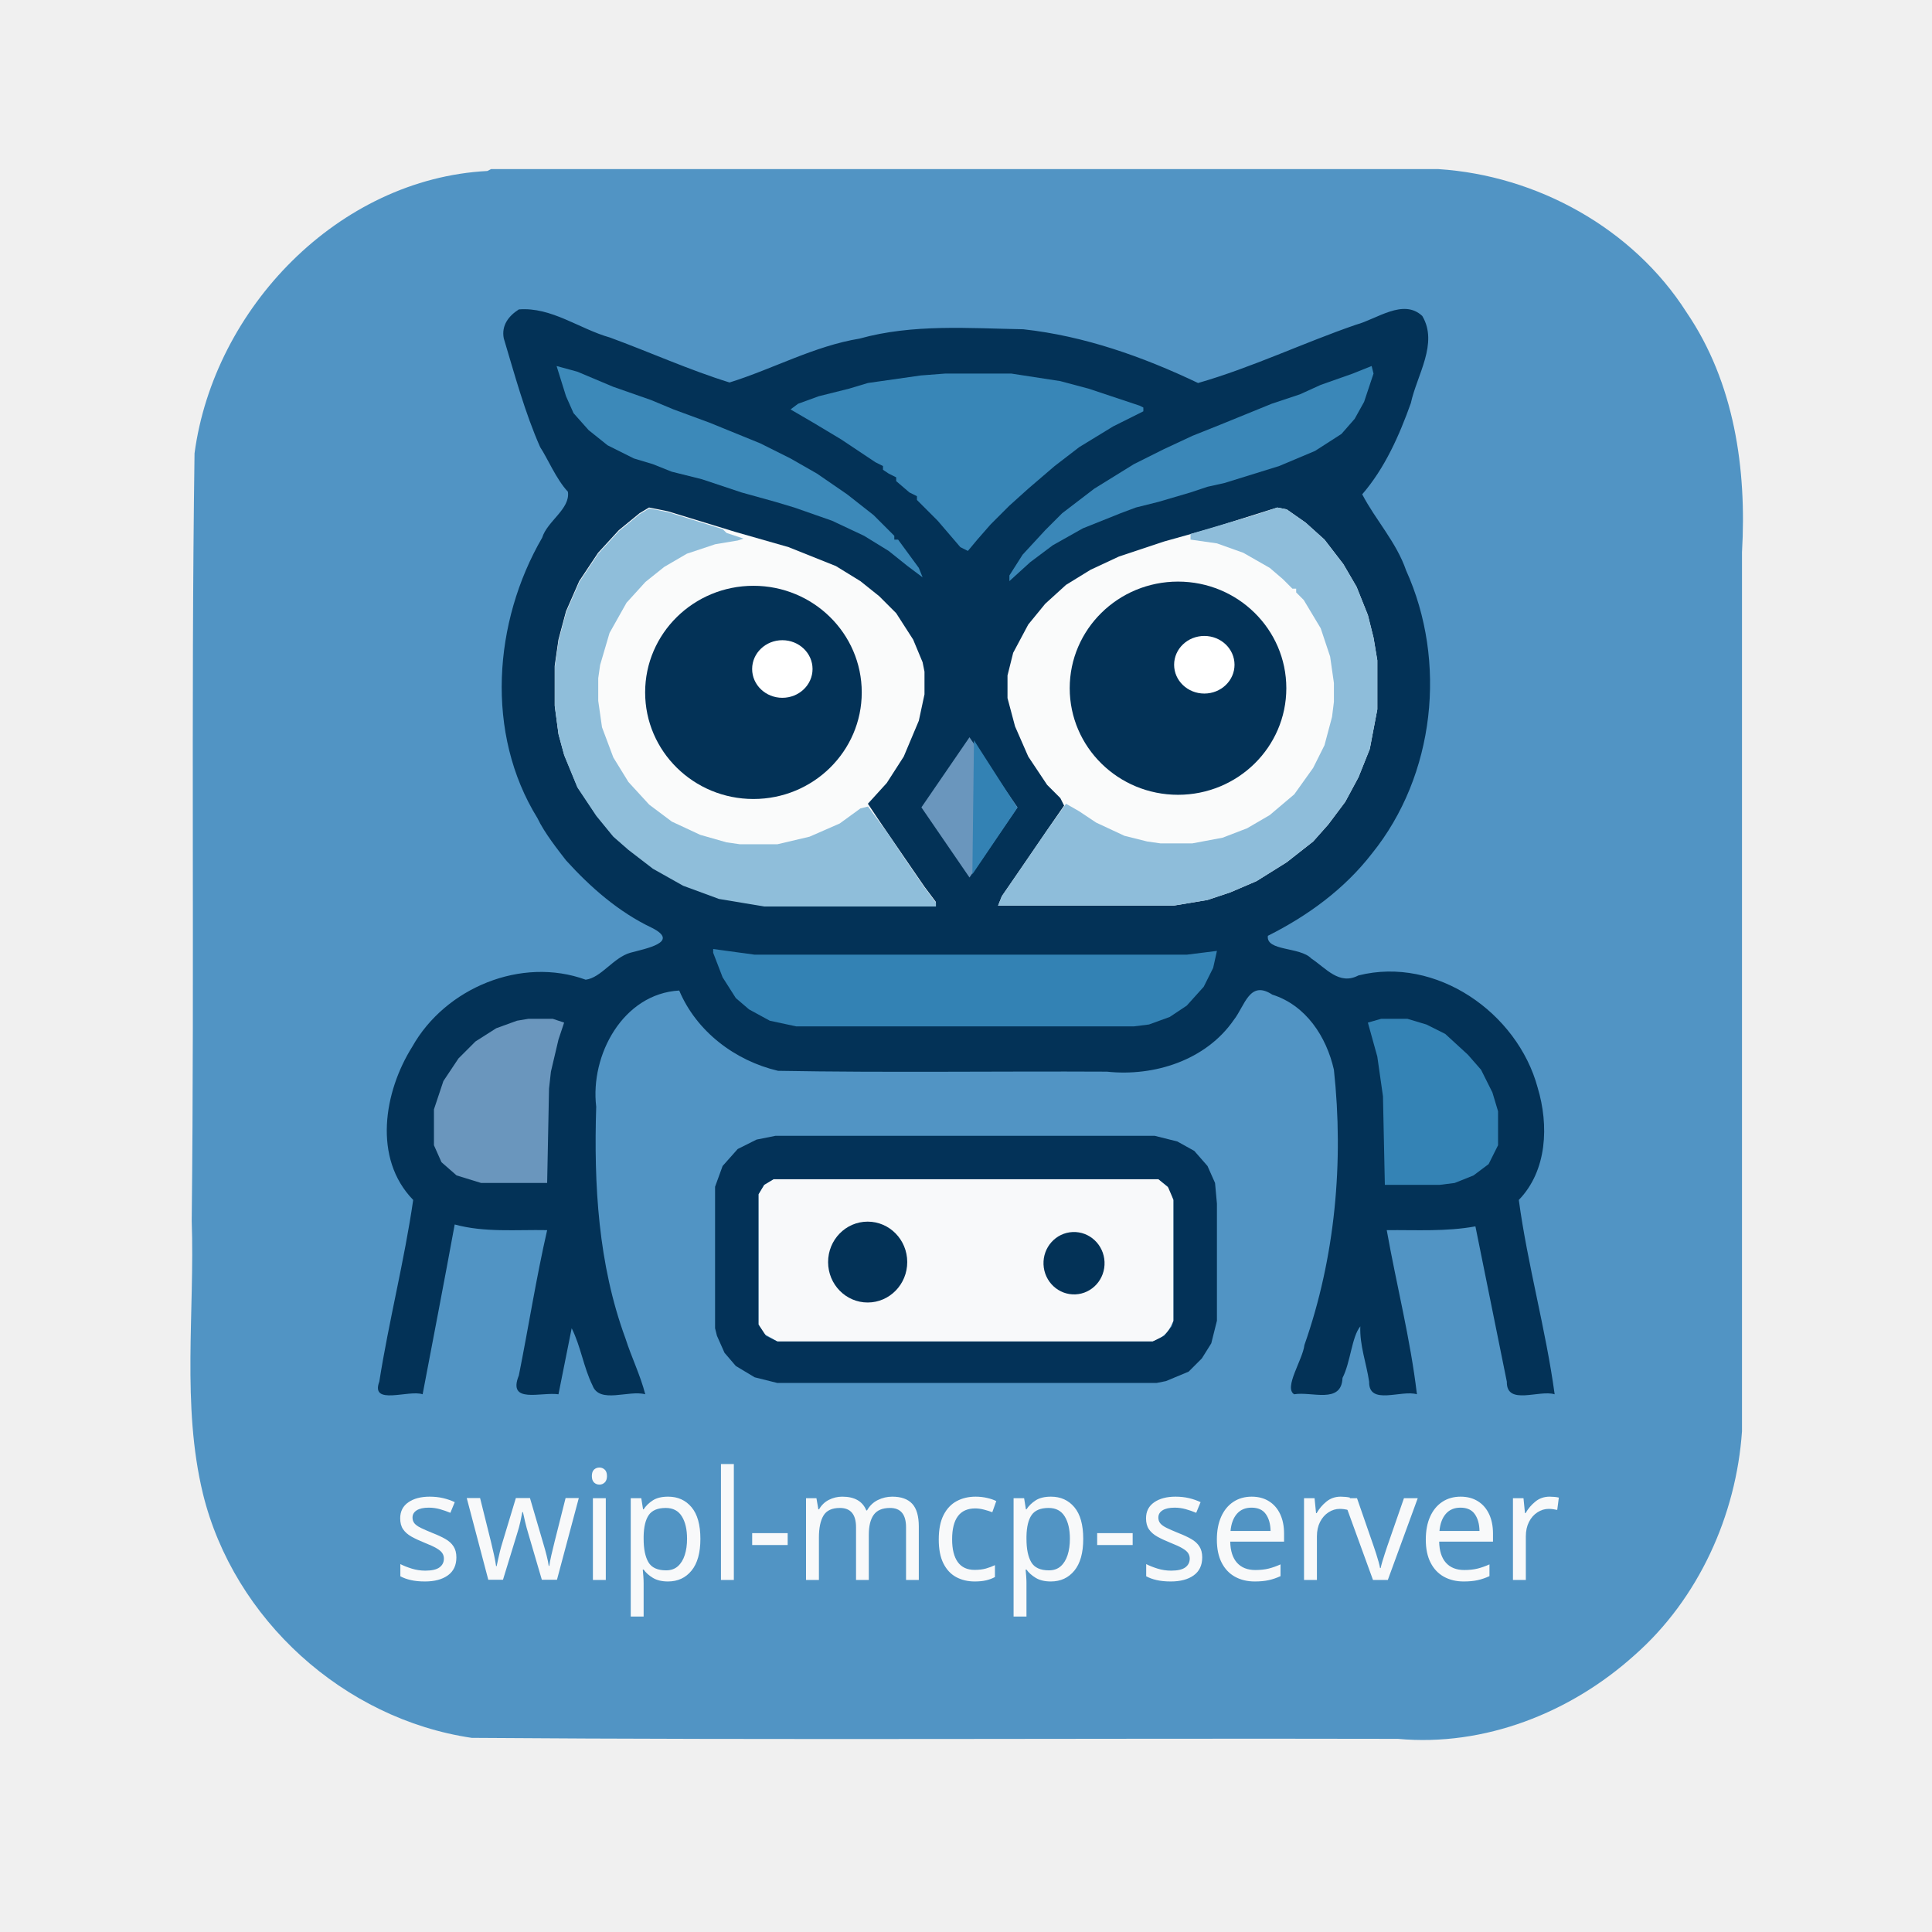
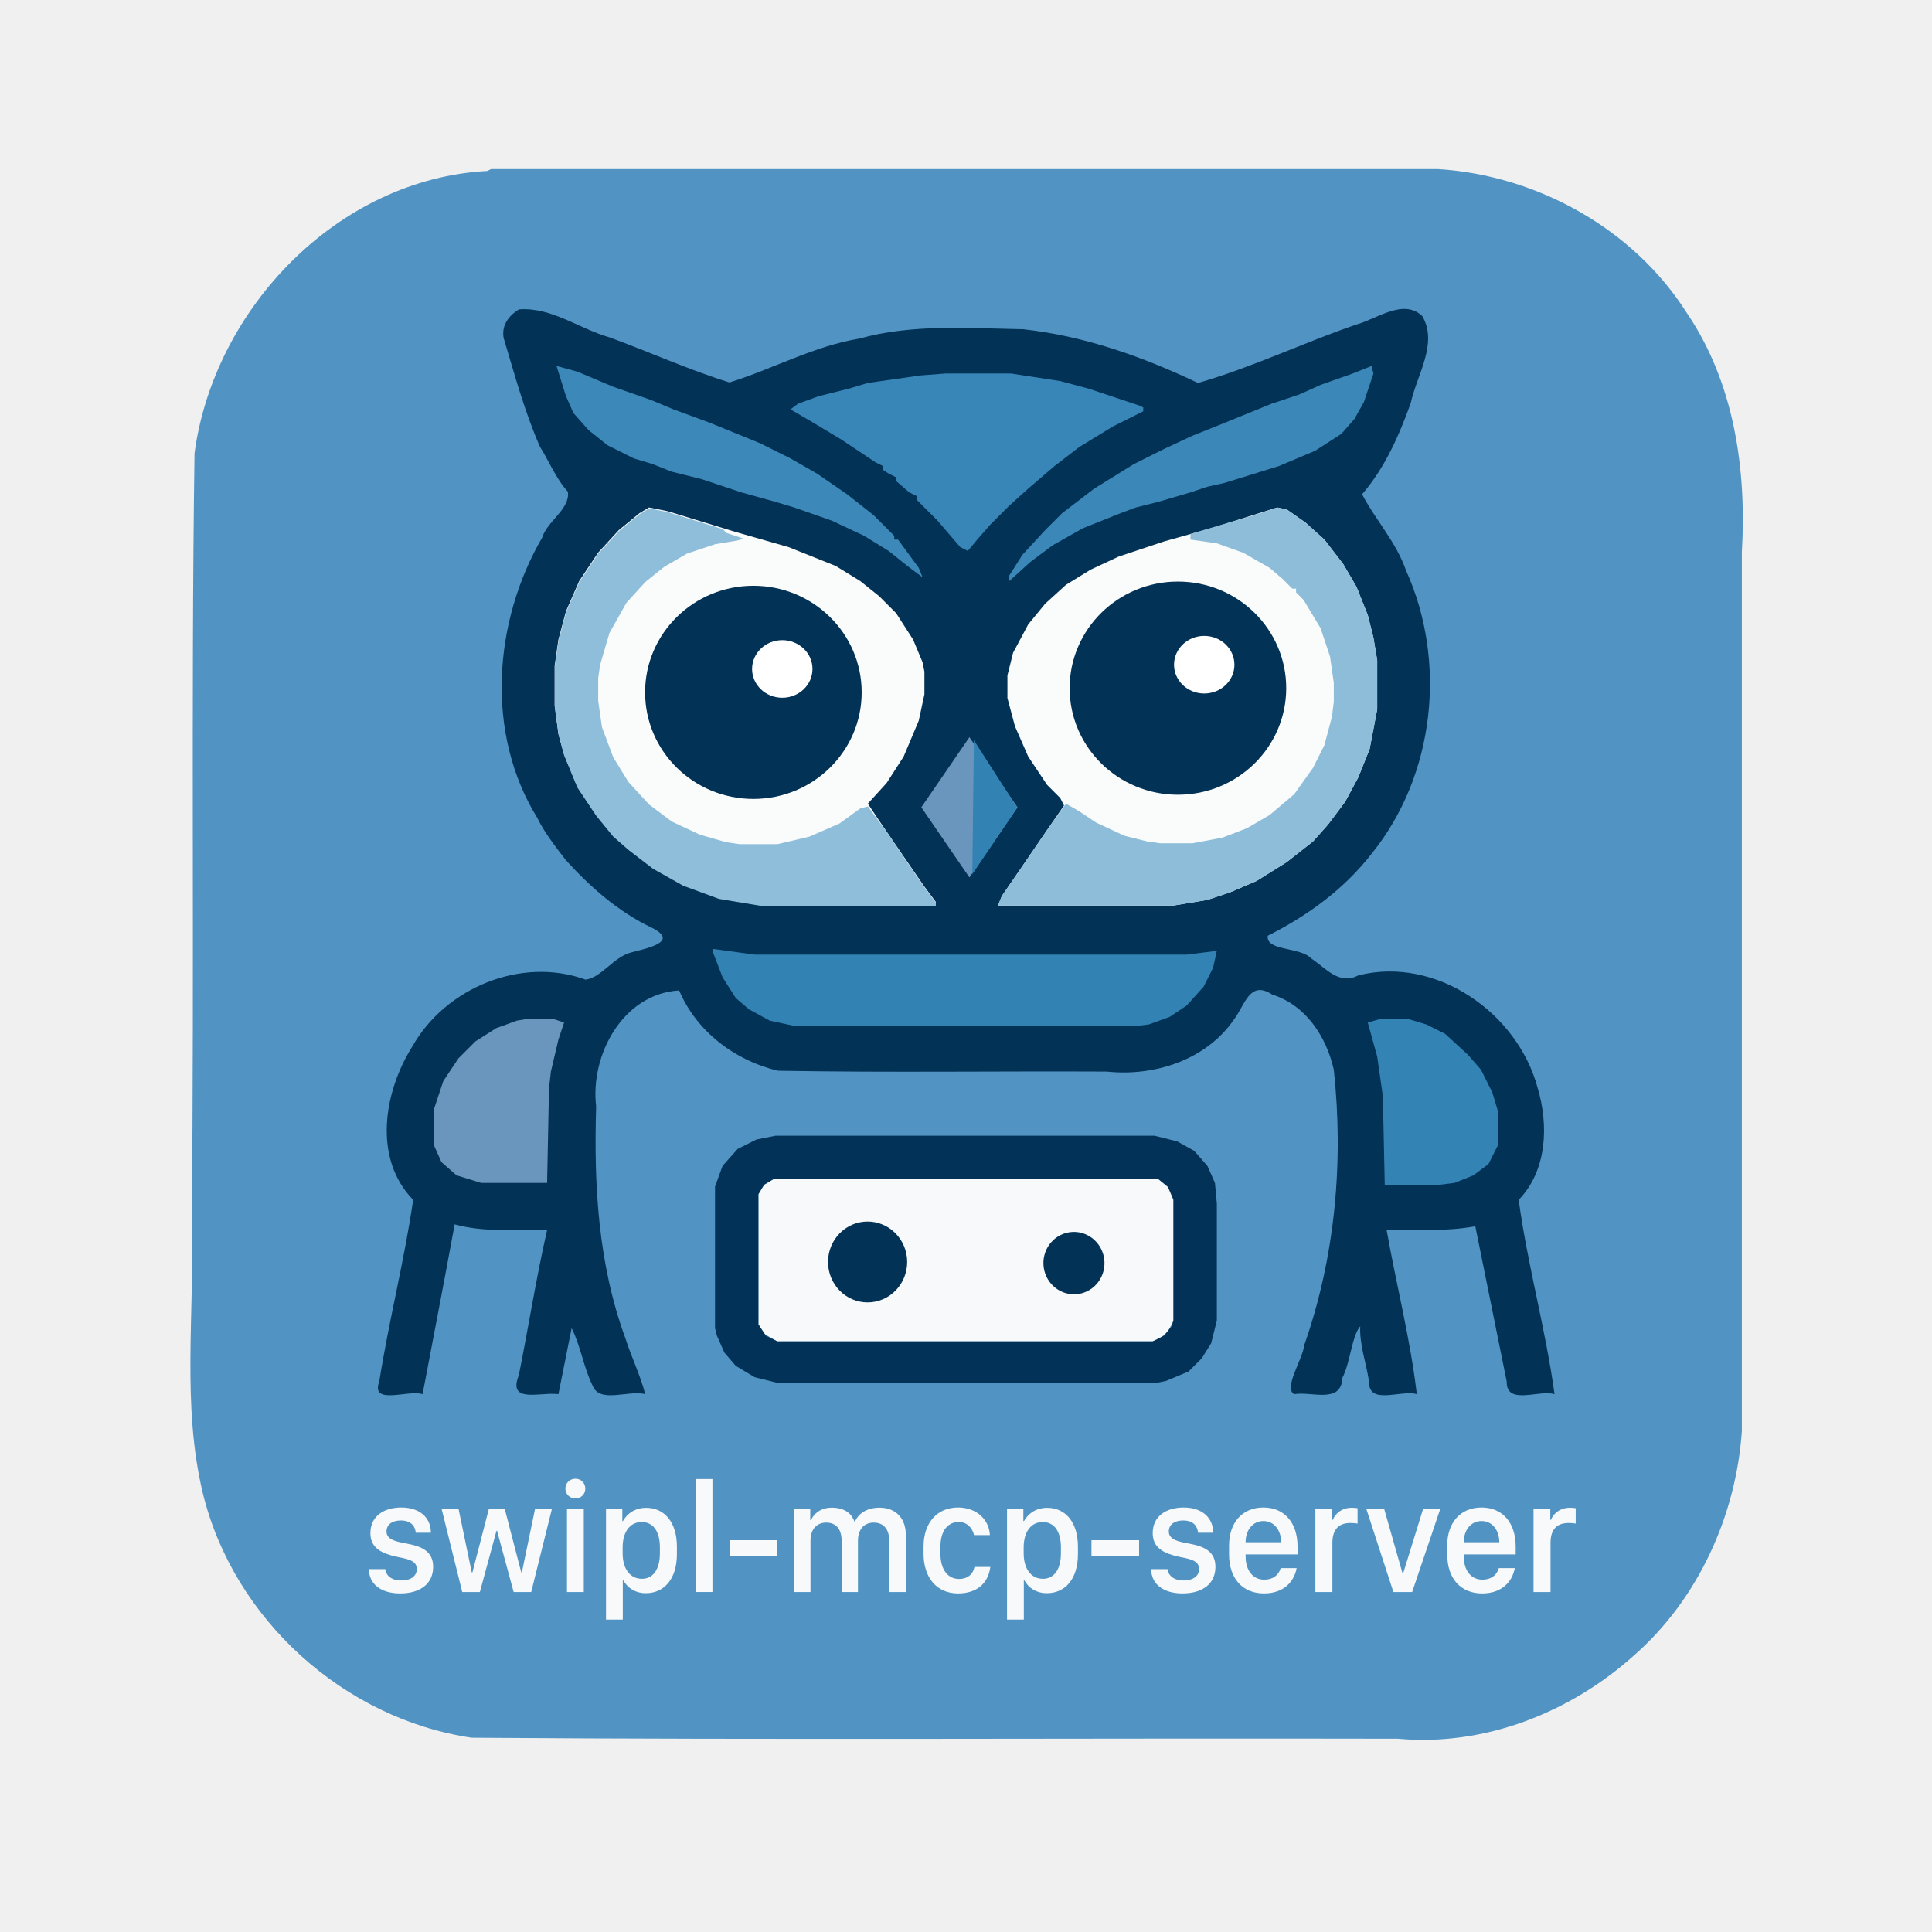
- <svg xmlns="http://www.w3.org/2000/svg" width="100%" height="100%" viewBox="0 0 1024 1024" version="1.1" xml:space="preserve" style="fill-rule:evenodd;clip-rule:evenodd;stroke-linejoin:round;stroke-miterlimit:2;">
-   <g id="path1" transform="matrix(1,0,0,1,0.290749,-1.37445)">
-     <path d="M260,91L762,91C814.268,94.338 865.204,122.334 893.595,166.893C919.011,204.201 925.56,250.022 923,294.105L923,760C919.927,804.589 899.914,848.821 866.107,878.595C832.158,909.21 786.506,927.231 740.591,923C576.988,922.649 413.224,923.701 249.721,922.474C181.989,912.494 123.651,859.678 107.298,793.192C95.853,745.928 102.989,696.701 101.324,648.505C102.832,512.894 100.866,377.226 102.818,241.646C113.121,164.808 179.011,96.152 258,92L260,91Z" style="fill:rgb(81,148,196);fill-rule:nonzero;" />
+ <svg xmlns="http://www.w3.org/2000/svg" width="100%" height="100%" viewBox="0 0 4267 4267" version="1.1" xml:space="preserve" style="fill-rule:evenodd;clip-rule:evenodd;stroke-linejoin:round;stroke-miterlimit:2;">
+   <path id="path1" d="M1084.55,373.44l2091.67,-0c217.784,13.909 430.015,130.56 548.313,316.219c105.898,155.451 133.189,346.374 122.521,530.051l-0,1941.23c-12.806,185.787 -96.193,370.089 -237.053,494.146c-141.456,127.56 -331.673,202.649 -522.985,185.02c-681.681,-1.461 -1364.03,2.923 -2045.29,-2.191c-282.215,-41.585 -525.291,-261.65 -593.428,-538.675c-47.689,-196.934 -17.954,-402.048 -24.891,-602.865c6.283,-565.045 -1.908,-1130.33 6.222,-1695.24c42.931,-320.161 317.473,-606.225 646.593,-623.527l8.334,-4.166Z" style="fill:#5194c4;fill-rule:nonzero;" />
+   <path d="M818.093,3386.21c-0,33.508 26.212,44.967 58.435,52.085c23.541,4.861 44.077,7.986 44.077,27.084c-0,13.542 -10.853,25.174 -34.394,25.174c-20.869,0 -33.391,-10.07 -35.395,-25.001l-36.062,0c-0,32.814 26.713,53.648 69.12,53.648c44.411,-0 72.793,-21.529 72.793,-58.682c0,-34.723 -25.711,-45.314 -58.435,-51.391c-20.035,-3.819 -44.577,-7.465 -44.577,-26.736c-0,-15.452 12.855,-24.306 31.722,-24.306c24.041,-0 31.721,14.236 32.89,27.084l33.392,-0c-0,-32.467 -23.541,-55.731 -65.281,-55.731c-35.729,0 -68.285,17.014 -68.285,56.772Z" style="fill:#f8f9fa;fill-rule:nonzero;" />
+   <path d="M1218.94,3332.57l-37.231,0l-29.051,139.934l-1.502,0l-36.397,-139.934l-35.061,0l-36.23,139.934l-1.669,0l-29.051,-139.934l-37.398,0l45.579,183.511l38.901,0l36.731,-135.419l1.168,-0l36.731,135.419l38.734,0l45.746,-183.511Z" style="fill:#f8f9fa;fill-rule:nonzero;" />
+   <path d="M1248.76,3287.77c-0,12.674 10.017,21.702 22.038,21.702c12.021,0 21.871,-9.028 21.871,-21.702c0,-12.674 -9.85,-21.875 -21.871,-21.875c-12.021,-0 -22.038,9.201 -22.038,21.875Zm3.506,228.304l37.064,0l0,-183.511l-37.064,0l-0,183.511Z" style="fill:#f8f9fa;fill-rule:nonzero;" />
+   <path d="M1426.4,3518.68c40.738,-0 68.62,-31.772 68.62,-86.287l-0,-16.32c-0,-54.862 -28.216,-85.94 -67.785,-85.94c-23.708,0 -41.739,11.806 -51.423,29.341l-1.335,0l-0,-26.91l-36.063,0l-0,244.45l37.064,0l0,-86.46l1.336,0c9.35,16.841 26.713,28.126 49.586,28.126Zm-8.515,-31.772c-26.379,0 -42.741,-21.875 -42.741,-56.598l0,-13.022c0,-33.855 16.195,-55.73 42.074,-55.73c25.21,-0 40.236,20.313 40.236,55.904l0,12.848c0,36.98 -16.028,56.598 -39.569,56.598Z" style="fill:#f8f9fa;fill-rule:nonzero;" />
+   <rect x="1536.42" y="3266.59" width="37.065" height="249.485" style="fill:#f8f9fa;fill-rule:nonzero;" />
+   <rect x="1611.39" y="3401.66" width="105.183" height="34.376" style="fill:#f8f9fa;fill-rule:nonzero;" />
+   <path d="M1753.13,3516.08l36.897,0l0,-113.544c0,-26.563 15.36,-39.758 34.56,-39.758c20.536,0 34.227,12.848 34.227,40.105l-0,113.197l36.063,0l-0,-113.197c-0,-24.306 12.855,-40.105 34.894,-40.105c21.537,0 33.892,14.584 33.892,37.848l-0,115.454l37.064,0l0,-125.176c0,-36.98 -21.537,-61.113 -58.435,-61.113c-29.217,0 -47.582,14.931 -53.76,30.557l-1.502,-0c-6.512,-18.577 -22.874,-30.557 -50.088,-30.557c-25.043,0 -40.403,14.41 -45.579,27.431l-1.837,0l0,-24.653l-36.396,0l-0,183.511Z" style="fill:#f8f9fa;fill-rule:nonzero;" />
+   <path d="M2039.8,3431.7c-0,51.391 28.215,87.503 76.132,87.503c41.072,-0 66.616,-21.876 71.291,-58.509l-35.061,0c-2.505,14.237 -13.524,26.563 -34.059,26.563c-25.211,0 -41.072,-21.528 -41.072,-55.557l-0,-15.625c-0,-33.855 15.193,-54.689 40.905,-54.689c17.53,0 30.219,13.542 33.224,28.994l35.061,-0c-1.336,-32.119 -27.381,-60.939 -70.289,-60.939c-47.75,0 -76.132,35.591 -76.132,85.766l-0,16.493Z" style="fill:#f8f9fa;fill-rule:nonzero;" />
+   <path d="M2312.11,3518.68c40.738,-0 68.619,-31.772 68.619,-86.287l0,-16.32c0,-54.862 -28.215,-85.94 -67.784,-85.94c-23.708,0 -41.74,11.806 -51.423,29.341l-1.336,0l0,-26.91l-36.063,0l0,244.45l37.065,0l-0,-86.46l1.336,0c9.349,16.841 26.713,28.126 49.586,28.126Zm-8.515,-31.772c-26.379,0 -42.741,-21.875 -42.741,-56.598l0,-13.022c0,-33.855 16.195,-55.73 42.073,-55.73c25.211,-0 40.237,20.313 40.237,55.904l0,12.848c0,36.98 -16.028,56.598 -39.569,56.598Z" style="fill:#f8f9fa;fill-rule:nonzero;" />
+   <rect x="2410.61" y="3401.66" width="105.183" height="34.376" style="fill:#f8f9fa;fill-rule:nonzero;" />
+   <path d="M2545.85,3386.21c0,33.508 26.213,44.967 58.435,52.085c23.541,4.861 44.077,7.986 44.077,27.084c0,13.542 -10.852,25.174 -34.393,25.174c-20.87,0 -33.392,-10.07 -35.395,-25.001l-36.063,0c0,32.814 26.713,53.648 69.12,53.648c44.411,-0 72.794,-21.529 72.794,-58.682c-0,-34.723 -25.712,-45.314 -58.435,-51.391c-20.035,-3.819 -44.578,-7.465 -44.578,-26.736c0,-15.452 12.856,-24.306 31.722,-24.306c24.042,-0 31.722,14.236 32.891,27.084l33.391,-0c0,-32.467 -23.541,-55.731 -65.28,-55.731c-35.729,0 -68.286,17.014 -68.286,56.772Z" style="fill:#f8f9fa;fill-rule:nonzero;" />
+   <path d="M2791.78,3519.2c43.576,-0 66.616,-26.216 71.959,-55.905l-35.228,0c-4.508,15.799 -17.364,25.522 -36.23,25.522c-25.21,-0 -41.238,-20.487 -41.238,-51.39l-0,-4.341l114.699,0l0,-17.535c0,-51.737 -28.382,-86.113 -75.464,-86.113c-46.414,0 -75.799,33.161 -75.799,84.377l0,18.577c0,54.341 30.052,86.808 77.301,86.808Zm-40.737,-113.024l-0,-0.347c-0,-26.043 15.527,-46.529 39.402,-46.529c23.541,-0 39.068,20.486 39.068,46.529l-0,0.347l-78.47,-0Z" style="fill:#f8f9fa;fill-rule:nonzero;" />
+   <path d="M2905.14,3516.08l37.566,0l-0,-108.683c-0,-24.653 10.017,-43.751 39.736,-43.751c6.177,0 12.688,0.521 15.861,1.389l-0,-34.028c-3.506,-0.695 -7.68,-1.042 -12.522,-1.042c-24.543,-0 -37.733,15.278 -42.24,26.737l-1.336,-0l-0,-24.133l-37.065,0l0,183.511Z" style="fill:#f8f9fa;fill-rule:nonzero;" />
+   <path d="M3077.45,3516.08l41.405,0l62.108,-183.511l-37.899,0l-44.077,142.365l-1.336,-0l-40.57,-142.365l-39.402,0l59.771,183.511Z" style="fill:#f8f9fa;fill-rule:nonzero;" />
+   <path d="M3273.57,3519.2c43.576,-0 66.616,-26.216 71.959,-55.905l-35.228,0c-4.508,15.799 -17.364,25.522 -36.23,25.522c-25.211,-0 -41.238,-20.487 -41.238,-51.39l-0,-4.341l114.699,0l0,-17.535c0,-51.737 -28.383,-86.113 -75.464,-86.113c-46.415,0 -75.799,33.161 -75.799,84.377l-0,18.577c-0,54.341 30.052,86.808 77.301,86.808Zm-40.737,-113.024l-0,-0.347c-0,-26.043 15.527,-46.529 39.401,-46.529c23.541,-0 39.068,20.486 39.068,46.529l0,0.347l-78.469,-0Z" style="fill:#f8f9fa;fill-rule:nonzero;" />
+   <path d="M3386.93,3516.08l37.566,0l-0,-108.683c-0,-24.653 10.017,-43.751 39.735,-43.751c6.178,0 12.689,0.521 15.861,1.389l0,-34.028c-3.506,-0.695 -7.68,-1.042 -12.521,-1.042c-24.543,-0 -37.733,15.278 -42.241,26.737l-1.335,-0l-0,-24.133l-37.065,0l0,183.511Z" style="fill:#f8f9fa;fill-rule:nonzero;" />
+   <path id="path2" d="M1145.83,683.333c72.102,-5.774 133.594,43.03 201.192,62.061c88.013,32.282 175.911,72.028 264.117,99.277c95.926,-29.869 186.641,-80.418 287.233,-96.907c117.362,-32.713 241.093,-22.751 361.436,-20.614c135.018,14.836 263.96,60.513 386.022,118.683c118.734,-34.033 231.855,-88.481 349.084,-128.823c45.697,-12.27 104.217,-58.513 146.091,-19.204c36.024,60.616 -11.946,130.551 -25.258,192.443c-25.592,71.55 -57.339,143.459 -107.417,201.418c29.657,56.883 75.534,105.74 96.937,168.07c90.96,201.13 64.056,452.542 -75.593,625.382c-60.858,78.538 -141.402,137.244 -229.677,181.548c-4.634,34.35 70.908,23.911 95.833,50c32.836,21.771 61.72,59.809 104.167,37.5c171.395,-43.192 351.125,82.17 395.818,247.867c24.831,82.521 21.329,182.89 -41.651,247.966c19.48,144.078 59.553,285.292 79.166,429.167c-34.14,-10.54 -106.586,25.75 -105.607,-27.723c-23.131,-114.37 -46.262,-228.741 -69.393,-343.111c-64.711,11.884 -130.421,7.719 -195.833,8.334c21.47,120.875 52.367,240.759 66.667,362.5c-34.118,-10.544 -106.643,25.761 -105.547,-27.735c-5.973,-40.806 -21.217,-80.694 -19.453,-122.265c-18.998,23.066 -21.555,79.402 -39.333,113.832c-2.319,58.605 -68.407,29.354 -106.758,36.168c-23.615,-14.328 18.838,-76.066 22.618,-108.749c68.11,-193.836 87.114,-404.273 65.139,-607.918c-16.572,-73.222 -61.66,-142.404 -136.087,-165.96c-50.282,-32.878 -60.276,24.112 -84.715,55.501c-61.458,89.367 -175.923,125.898 -280.717,114.626c-241.962,-1.243 -484.589,2.484 -726.136,-1.861c-94.522,-22.187 -180.003,-86.618 -218.178,-177.306c-124.066,7.001 -197.034,142.467 -183.333,256.569c-5.403,172.541 4.439,347.966 64.526,511.473c13.257,41.653 32.928,81.253 43.807,123.625c-36.477,-10.058 -101.042,22.016 -116.492,-19.582c-19.894,-40.397 -25.824,-86.135 -46.008,-126.252c-9.722,48.611 -19.444,97.223 -29.167,145.834c-38.41,-5.524 -113.28,21.949 -87.5,-41.667c21.422,-106.792 38.211,-214.788 62.5,-320.833c-68.091,-1.364 -137.811,5.64 -204.166,-12.5c-22.891,125.135 -47.127,250.018 -70.834,375c-30.373,-10.628 -115.789,25.966 -95.699,-27.956c21.231,-134.306 55.473,-267.192 74.866,-401.211c-89.451,-91.82 -64.563,-239.1 -2.095,-338.315c72.954,-130.041 241.1,-199.88 383.021,-148.087c33.945,-4.155 60.781,-48.411 98.241,-59.431c34.13,-9.327 111.409,-23.348 47.693,-55.32c-73.005,-34.589 -135.556,-89.478 -189.36,-148.847c-17.354,-22.598 -47.309,-59.95 -63.167,-93.315c-115.544,-186.859 -97.339,-433.265 10.468,-619.18c11.331,-36.949 62.431,-63.406 56.873,-101.557c-25.937,-27.635 -45.282,-74.526 -61.245,-98.448c-33.636,-75.917 -56.365,-160.306 -80.429,-240.404c-5.412,-28.107 10.507,-49.262 33.333,-63.763Z" style="fill:#033257;fill-rule:nonzero;" />
+   <path id="path3" d="M1433.33,1120.83l41.667,8.334l150,45.833l116.667,33.333l104.166,41.667l54.167,33.333l41.667,33.334l37.5,37.5l37.5,58.333l20.833,50l4.167,20.833l-0,50l-12.5,58.334l-33.334,79.166l-37.5,58.334l-41.666,45.833l25,37.5l54.166,79.167l45.834,66.666l25,33.334l-0,8.333l-379.167,-0l-100,-16.667l-79.167,-29.166l-66.666,-37.5l-54.167,-41.667l-33.333,-29.167l-37.5,-45.833l-41.667,-62.5l-29.167,-70.833l-12.5,-45.834l-8.333,-62.5l0,-87.5l8.333,-58.333l16.667,-62.5l29.167,-66.667l41.666,-62.5l45.834,-50l45.833,-37.5l20.833,-12.5Z" style="fill:#fafbfb;fill-rule:nonzero;" />
+   <path id="path4" d="M2820.83,1120.83l20.834,4.167l41.666,29.167l41.667,37.5l41.667,54.166l29.166,50l25,62.5l12.5,50l8.334,50l-0,108.334l-16.667,87.5l-25,62.5l-29.167,54.166l-37.5,50l-33.333,37.5l-58.333,45.834l-66.667,41.666l-58.333,25l-50,16.667l-75,12.5l-387.5,0l8.333,-20.833l45.833,-66.667l54.167,-79.167l37.5,-54.166l-8.333,-16.667l-29.167,-29.167l-41.667,-62.5l-29.166,-66.666l-16.667,-62.5l0,-50l12.5,-50l33.333,-62.5l37.5,-45.834l45.834,-41.666l54.166,-33.334l62.5,-29.166l100,-33.334l104.167,-29.166l145.833,-45.834Z" style="fill:#fafbfb;fill-rule:nonzero;" />
+   <path id="path5" d="M1708.33,2604.17l850,-0l25,20.833l8.334,25l-0,266.667l-12.5,25l-20.834,16.666l-12.5,4.167l-829.166,0l-29.167,-16.667l-12.5,-20.833l0,-287.5l12.5,-20.833l20.833,-12.5Z" style="fill:#f8f9fa;fill-rule:nonzero;" />
+   <path id="path6" d="M1712.5,2508.33l837.5,0l50,12.5l37.5,20.834l29.167,33.333l16.666,37.5l4.167,45.833l0,258.334l-12.5,50l-20.833,33.333l-29.167,29.167l-50,20.833l-20.833,4.167l-837.5,-0l-50,-12.5l-41.667,-25l-25,-29.167l-16.667,-37.5l-4.166,-16.667l-0,-312.5l16.666,-45.833l33.334,-37.5l41.666,-20.833l41.667,-8.334Zm-4.167,95.834l-20.833,12.5l-12.5,20.833l0,287.5l16.667,25l25,12.5l829.166,0l25,-12.5l16.667,-20.833l4.167,-12.5l-0,-266.667l-12.5,-29.167l-20.834,-16.666l-850,-0Z" style="fill:#033258;fill-rule:nonzero;" />
+   <path id="path7" d="M2820.83,1120.83l20.834,4.167l41.666,29.167l41.667,37.5l41.667,54.166l29.166,50l25,62.5l12.5,50l8.334,50l-0,108.334l-16.667,87.5l-25,62.5l-29.167,54.166l-37.5,50l-33.333,37.5l-58.333,45.834l-66.667,41.666l-58.333,25l-50,16.667l-75,12.5l-387.5,0l8.333,-20.833l45.833,-66.667l54.167,-79.167l41.667,-58.333l29.166,16.667l37.5,25l62.5,29.166l50,12.5l29.167,4.167l70.833,0l66.667,-12.5l54.167,-20.833l50,-29.167l54.166,-45.833l41.667,-58.334l25,-50l16.667,-62.5l4.166,-33.333l0,-41.667l-8.333,-58.333l-20.833,-62.5l-37.5,-62.5l-16.667,-16.667l0,-8.333l-8.333,0l-20.834,-20.833l-29.166,-25l-58.334,-33.334l-58.333,-20.833l-58.333,-8.333l-0,-12.5l141.666,-41.667l50,-16.667Z" style="fill:#8ebdda;fill-rule:nonzero;" />
+   <path id="path8" d="M1433.64,1122.76l41.667,8.333l120.833,37.5l8.334,8.333l37.5,12.5l-12.5,4.167l-50,8.333l-62.5,20.834l-50,29.166l-41.667,33.334l-41.667,45.833l-37.5,66.667l-20.833,70.833l-4.167,29.167l0,50l8.334,58.333l25,66.667l33.333,54.166l45.833,50l50,37.5l62.5,29.167l58.334,16.667l29.166,4.166l83.334,0l70.833,-16.666l66.667,-29.167l45.833,-33.333l16.667,-4.167l45.833,62.5l33.333,50l45.834,66.667l25,33.333l-0,8.333l-379.167,0l-100,-16.666l-79.167,-29.167l-66.666,-37.5l-54.167,-41.667l-33.333,-29.166l-37.5,-45.834l-41.667,-62.5l-29.167,-70.833l-12.5,-45.833l-8.333,-62.5l0,-87.5l8.333,-58.334l16.667,-62.5l29.167,-66.666l41.666,-62.5l45.834,-50l45.833,-37.5l20.833,-12.5Z" style="fill:#8fbeda;fill-rule:nonzero;" />
+   <ellipse cx="1663.92" cy="1529.1" rx="239.18" ry="235.417" style="fill:#033257;" />
+   <ellipse cx="2601.57" cy="1519.83" rx="239.18" ry="235.417" style="fill:#033257;" />
+   <path id="path11" d="M1575,2095.83l91.667,12.5l954.166,0l66.667,-8.333l-8.333,37.5l-20.834,41.667l-37.5,41.666l-37.5,25l-45.833,16.667l-33.333,4.167l-745.834,-0l-58.333,-12.5l-45.833,-25l-29.167,-25l-29.167,-45.834l-20.833,-54.166l0,-8.334Z" style="fill:#3382b4;fill-rule:nonzero;" />
+   <path id="path12" d="M2087.5,825l145.833,0l108.334,16.667l62.5,16.666l112.5,37.5l8.333,4.167l0,8.333l-66.667,33.334l-75,45.833l-54.166,41.667l-58.334,50l-41.666,37.5l-41.667,41.666l-29.167,33.334l-20.833,25l-16.667,-8.334l-50,-58.333l-45.833,-45.833l0,-8.334l-16.667,-8.333l-29.166,-25l-0,-8.333l-16.667,-8.334l-12.5,-8.333l-0,-8.333l-16.667,-8.334l-75,-50l-62.5,-37.5l-50,-29.166l16.667,-12.5l45.833,-16.667l66.667,-16.667l41.667,-12.5l116.666,-16.666l54.167,-4.167Z" style="fill:#3886b7;fill-rule:nonzero;" />
+   <path id="path13" d="M1229.17,808.333l45.833,12.5l79.167,33.334l83.333,29.166l50,20.834l79.167,29.166l112.5,45.834l66.666,33.333l58.334,33.333l66.666,45.834l58.334,45.833l45.833,45.833l0,8.334l8.333,-0l45.834,62.5l8.333,20.833l-33.333,-25l-41.667,-33.333l-54.167,-33.334l-70.833,-33.333l-83.333,-29.167l-41.667,-12.5l-75,-20.833l-87.5,-29.167l-66.667,-16.666l-41.666,-16.667l-41.667,-12.5l-58.333,-29.167l-41.667,-33.333l-33.333,-37.5l-16.667,-37.5l-20.833,-66.667Z" style="fill:#3c89b9;fill-rule:nonzero;" />
+   <path id="path14" d="M3029.17,808.333l4.166,16.667l-20.833,62.5l-20.833,37.5l-29.167,33.333l-58.333,37.5l-79.167,33.334l-120.833,37.5l-37.5,8.333l-37.5,12.5l-70.834,20.833l-50,12.5l-33.333,12.5l-83.333,33.334l-66.667,37.5l-50,37.5l-45.833,41.666l-0,-12.5l29.166,-45.833l50,-54.167l37.5,-37.5l70.834,-54.166l87.5,-54.167l66.666,-33.333l62.5,-29.167l62.5,-25l112.5,-45.833l62.5,-20.834l45.834,-20.833l70.833,-25l41.667,-16.667Z" style="fill:#3a87b8;fill-rule:nonzero;" />
+   <path id="path15" d="M3050,2250l58.333,0l41.667,12.5l41.667,20.833l50,45.834l29.166,33.333l25,50l12.5,41.667l0,75l-20.833,41.666l-33.333,25l-41.667,16.667l-33.333,4.167l-120.834,-0l-4.166,-195.834l-12.5,-87.5l-20.834,-75l29.167,-8.333Z" style="fill:#3483b5;fill-rule:nonzero;" />
+   <path id="path16" d="M1166.67,2250l54.166,0l25,8.333l-12.5,37.5l-16.666,70.834l-4.167,37.5l-4.167,208.333l-145.833,0l-54.167,-16.667l-33.333,-29.166l-16.667,-37.5l0,-79.167l20.834,-62.5l33.333,-50l37.5,-37.5l45.833,-29.167l45.834,-16.666l25,-4.167Z" style="fill:#6a96bd;fill-rule:nonzero;" />
+   <path d="M1916.02,2697.89c48.235,-0.089 87.469,39.851 87.56,89.134c0.09,49.282 -38.997,89.366 -87.233,89.454c-48.235,0.089 -87.469,-39.851 -87.559,-89.134c-0.091,-49.283 38.996,-89.366 87.232,-89.454Z" style="fill:#033257;" />
+   <path d="M2368.88,2720.86c37.184,-1.639 68.732,27.875 70.406,65.866c1.674,37.991 -27.155,70.166 -64.338,71.805c-37.184,1.639 -68.732,-27.875 -70.406,-65.866c-1.674,-37.992 27.155,-70.166 64.338,-71.805Z" style="fill:#033257;" />
+   <g>
+     <path d="M2141.03,1628.18l106.179,154.849l-106.179,154.848l-106.179,-154.848l106.179,-154.849Z" style="fill:#6a96bd;" />
+     <path d="M2246.6,1784.03l-99.214,146.764l3.551,-295.93l95.663,149.166Z" style="fill:#3382b4;" />
  </g>
-   <path id="path2" d="M275,164C292.305,162.614 307.062,174.327 323.286,178.895C344.409,186.642 365.505,196.181 386.674,202.721C409.696,195.553 431.468,183.421 455.61,179.463C483.777,171.612 513.472,174.003 542.355,174.516C574.759,178.077 605.705,189.039 635,203C663.496,194.832 690.645,181.765 718.78,172.082C729.747,169.138 743.792,158.039 753.842,167.473C762.488,182.021 750.975,198.806 747.78,213.66C741.638,230.832 734.019,248.09 722,262C729.118,275.652 740.128,287.378 745.265,302.337C767.095,350.608 760.638,410.947 727.122,452.429C712.517,471.278 693.186,485.367 672,496C670.888,504.244 689.018,501.739 695,508C702.881,513.225 709.813,522.354 720,517C761.135,506.634 804.27,536.721 814.996,576.488C820.956,596.293 820.115,620.382 805,636C809.675,670.579 819.293,704.47 824,739C815.806,736.471 798.419,745.18 798.654,732.346C793.103,704.898 787.551,677.449 782,650C766.469,652.852 750.699,651.853 735,652C740.153,681.01 747.568,709.782 751,739C742.812,736.469 725.406,745.183 725.669,732.344C724.235,722.55 720.577,712.977 721,703C716.441,708.536 715.827,722.057 711.56,730.32C711.004,744.385 695.142,737.365 685.938,739C680.271,735.561 690.459,720.744 691.367,712.9C707.713,666.38 712.274,615.875 707,567C703.023,549.427 692.202,532.823 674.339,527.169C662.271,519.279 659.873,532.957 654.007,540.49C639.258,561.938 611.786,570.705 586.635,568C528.564,567.702 470.334,568.596 412.363,567.553C389.677,562.228 369.162,546.765 360,525C330.224,526.68 312.712,559.192 316,586.576C314.703,627.986 317.066,670.088 331.486,709.33C334.668,719.327 339.389,728.831 342,739C333.246,736.586 317.75,744.284 314.042,734.3C309.267,724.605 307.844,713.628 303,704C300.667,715.667 298.333,727.333 296,739C286.782,737.674 268.813,744.268 275,729C280.141,703.37 284.17,677.451 290,652C273.658,651.673 256.925,653.354 241,649C235.506,679.032 229.69,709.004 224,739C216.71,736.449 196.211,745.232 201.032,732.291C206.128,700.057 214.346,668.165 219,636C197.532,613.963 203.505,578.616 218.497,554.804C236.006,523.595 276.361,506.833 310.422,519.264C318.569,518.266 325.01,507.645 334,505C342.191,502.761 360.738,499.397 345.446,491.723C327.925,483.422 312.913,470.248 300,456C295.835,450.577 288.646,441.612 284.84,433.604C257.109,388.758 261.479,329.621 287.352,285.001C290.072,276.133 302.336,269.784 301.002,260.628C294.777,253.995 290.134,242.741 286.303,237C278.23,218.78 272.775,198.527 267,179.303C265.701,172.557 269.522,167.48 275,164Z" style="fill:rgb(3,50,87);fill-rule:nonzero;" />
-   <g id="path3" transform="matrix(1,0,0,1,344,269)">
-     <path d="M0,0L10,2L46,13L74,21L99,31L112,39L122,47L131,56L140,70L145,82L146,87L146,99L143,113L135,132L126,146L116,157L122,166L135,185L146,201L152,209L152,211L61,211L37,207L18,200L2,191L-11,181L-19,174L-28,163L-38,148L-45,131L-48,120L-50,105L-50,84L-48,70L-44,55L-37,39L-27,24L-16,12L-5,3L0,0Z" style="fill:rgb(250,251,251);fill-rule:nonzero;" />
-   </g>
-   <g id="path4" transform="matrix(1,0,0,1,677,269)">
-     <path d="M0,0L5,1L15,8L25,17L35,30L42,42L48,57L51,69L53,81L53,107L49,128L43,143L36,156L27,168L19,177L5,188L-11,198L-25,204L-37,208L-55,211L-148,211L-146,206L-135,190L-122,171L-113,158L-115,154L-122,147L-132,132L-139,116L-143,101L-143,89L-140,77L-132,62L-123,51L-112,41L-99,33L-84,26L-60,18L-35,11L0,0Z" style="fill:rgb(250,251,251);fill-rule:nonzero;" />
-   </g>
-   <g id="path5" transform="matrix(1,0,0,1,410,625)">
-     <path d="M0,0L204,0L210,5L212,11L212,75L209,81L204,85L201,86L2,86L-5,82L-8,77L-8,8L-5,3L0,0Z" style="fill:rgb(248,249,250);fill-rule:nonzero;" />
-   </g>
-   <g id="path6" transform="matrix(1,0,0,1,411,602)">
-     <path d="M0,0L201,0L213,3L222,8L229,16L233,25L234,36L234,98L231,110L226,118L219,125L207,130L202,131L1,131L-11,128L-21,122L-27,115L-31,106L-32,102L-32,27L-28,16L-20,7L-10,2L0,0ZM-1,23L-6,26L-9,31L-9,100L-5,106L1,109L200,109L206,106L210,101L211,98L211,34L208,27L203,23L-1,23Z" style="fill:rgb(3,50,88);fill-rule:nonzero;" />
-   </g>
-   <g id="path7" transform="matrix(1,0,0,1,677,269)">
-     <path d="M0,0L5,1L15,8L25,17L35,30L42,42L48,57L51,69L53,81L53,107L49,128L43,143L36,156L27,168L19,177L5,188L-11,198L-25,204L-37,208L-55,211L-148,211L-146,206L-135,190L-122,171L-112,157L-105,161L-96,167L-81,174L-69,177L-62,178L-45,178L-29,175L-16,170L-4,163L9,152L19,138L25,126L29,111L30,103L30,93L28,79L23,64L14,49L10,45L10,43L8,43L3,38L-4,32L-18,24L-32,19L-46,17L-46,14L-12,4L0,0Z" style="fill:rgb(142,189,218);fill-rule:nonzero;" />
-   </g>
-   <g id="path8" transform="matrix(1,0,0,1,344.075,269.463)">
-     <path d="M0,0L10,2L39,11L41,13L50,16L47,17L35,19L20,24L8,31L-2,39L-12,50L-21,66L-26,83L-27,90L-27,102L-25,116L-19,132L-11,145L0,157L12,166L27,173L41,177L48,178L68,178L85,174L101,167L112,159L116,158L127,173L135,185L146,201L152,209L152,211L61,211L37,207L18,200L2,191L-11,181L-19,174L-28,163L-38,148L-45,131L-48,120L-50,105L-50,84L-48,70L-44,55L-37,39L-27,24L-16,12L-5,3L0,0Z" style="fill:rgb(143,190,218);fill-rule:nonzero;" />
-   </g>
-   <g transform="matrix(1.05352,0,0,1.04749,-38.3324,-27.6156)">
-     <ellipse cx="415.438" cy="376.709" rx="54.487" ry="53.938" style="fill:rgb(3,50,87);" />
-   </g>
-   <g transform="matrix(1.05352,0,0,1.04749,186.703,-29.8403)">
-     <ellipse cx="415.438" cy="376.709" rx="54.487" ry="53.938" style="fill:rgb(3,50,87);" />
-   </g>
-   <g id="path11" transform="matrix(1,0,0,1,378,503)">
-     <path d="M0,0L22,3L251,3L267,1L265,10L260,20L251,30L242,36L231,40L223,41L44,41L30,38L19,32L12,26L5,15L0,2L0,0Z" style="fill:rgb(51,130,180);fill-rule:nonzero;" />
-   </g>
-   <g id="path12" transform="matrix(1,0,0,1,501,198)">
-     <path d="M0,0L35,0L61,4L76,8L103,17L105,18L105,20L89,28L71,39L58,49L44,61L34,70L24,80L17,88L12,94L8,92L-4,78L-15,67L-15,65L-19,63L-26,57L-26,55L-30,53L-33,51L-33,49L-37,47L-55,35L-70,26L-82,19L-78,16L-67,12L-51,8L-41,5L-13,1L0,0Z" style="fill:rgb(56,134,183);fill-rule:nonzero;" />
-   </g>
-   <g id="path13" transform="matrix(1,0,0,1,295,194)">
-     <path d="M0,0L11,3L30,11L50,18L62,23L81,30L108,41L124,49L138,57L154,68L168,79L179,90L179,92L181,92L192,107L194,112L186,106L176,98L163,90L146,82L126,75L116,72L98,67L77,60L61,56L51,52L41,49L27,42L17,34L9,25L5,16L0,0Z" style="fill:rgb(60,137,185);fill-rule:nonzero;" />
-   </g>
-   <g id="path14" transform="matrix(1,0,0,1,727,194)">
-     <path d="M0,0L1,4L-4,19L-9,28L-16,36L-30,45L-49,53L-78,62L-87,64L-96,67L-113,72L-125,75L-133,78L-153,86L-169,95L-181,104L-192,114L-192,111L-185,100L-173,87L-164,78L-147,65L-126,52L-110,44L-95,37L-80,31L-53,20L-38,15L-27,10L-10,4L0,0Z" style="fill:rgb(58,135,184);fill-rule:nonzero;" />
-   </g>
-   <g id="path15" transform="matrix(1,0,0,1,732,540)">
-     <path d="M0,0L14,0L24,3L34,8L46,19L53,27L59,39L62,49L62,67L57,77L49,83L39,87L31,88L2,88L1,41L-2,20L-7,2L0,0Z" style="fill:rgb(52,131,181);fill-rule:nonzero;" />
-   </g>
-   <g id="path16" transform="matrix(1,0,0,1,280,540)">
-     <path d="M0,0L13,0L19,2L16,11L12,28L11,37L10,87L-25,87L-38,83L-46,76L-50,67L-50,48L-45,33L-37,21L-28,12L-17,5L-6,1L0,0Z" style="fill:rgb(106,150,189);fill-rule:nonzero;" />
-   </g>
-   <g transform="matrix(1.60341,-0.00294291,0.00294291,1.60341,-363.575,-391.303)">
-     <ellipse cx="512.35" cy="662.172" rx="13.081" ry="13.366" style="fill:rgb(3,50,87);" />
-   </g>
-   <g transform="matrix(1.23604,-0.0544766,0.0544766,1.23604,-100.101,-121.035)">
-     <ellipse cx="512.35" cy="662.172" rx="13.081" ry="13.366" style="fill:rgb(3,50,87);" />
-   </g>
-   <g transform="matrix(0.911348,0,0,0.923836,46.6681,36.5814)">
-     <g transform="matrix(0.871413,0,0,0.869471,43.5926,45.5645)">
-       <path d="M538.242,388.532L570.33,434.799L538.242,481.066L506.154,434.799L538.242,388.532Z" style="fill:rgb(106,150,189);" />
-     </g>
-     <g transform="matrix(-0.0134512,1.10578,-0.316703,-0.00385249,670.816,219.843)">
-       <path d="M185.916,403.815L220.678,484.837L151.154,484.837L185.916,403.815Z" style="fill:rgb(51,130,180);" />
-     </g>
-   </g>
-   <g id="text1">
-     <g id="Linke-Pupille" transform="matrix(1.08479,0,0,1.04116,-35.555,-15.7091)">
-       <ellipse cx="415.024" cy="355.654" rx="14.756" ry="14.663" style="fill:white;" />
-     </g>
-     <g id="Rechte-Pupille" transform="matrix(1.08479,0,0,1.04116,188.101,-17.9602)">
-       <ellipse cx="415.024" cy="355.654" rx="14.756" ry="14.663" style="fill:white;" />
-     </g>
-     <g transform="matrix(1.0798,0,0,1.12286,513.321,837.405)">
-       <text x="-282.621px" y="0px" style="font-family:'SFCompactDisplay-Medium', 'SF Compact Display', sans-serif;font-weight:500;font-size:72px;fill:rgb(248,249,250);">s<tspan x="-247.078px -192.938px " y="0px 0px ">wi</tspan>pl-mcp-ser<tspan x="183.938px 218.18px " y="0px 0px ">ve</tspan>r</text>
-     </g>
-   </g>
+   <ellipse id="Linke-Pupille" cx="1727.74" cy="1477.43" rx="66.694" ry="63.61" style="fill:#fff;" />
+   <ellipse id="Rechte-Pupille" cx="2659.65" cy="1468.05" rx="66.694" ry="63.61" style="fill:#fff;" />
</svg>
